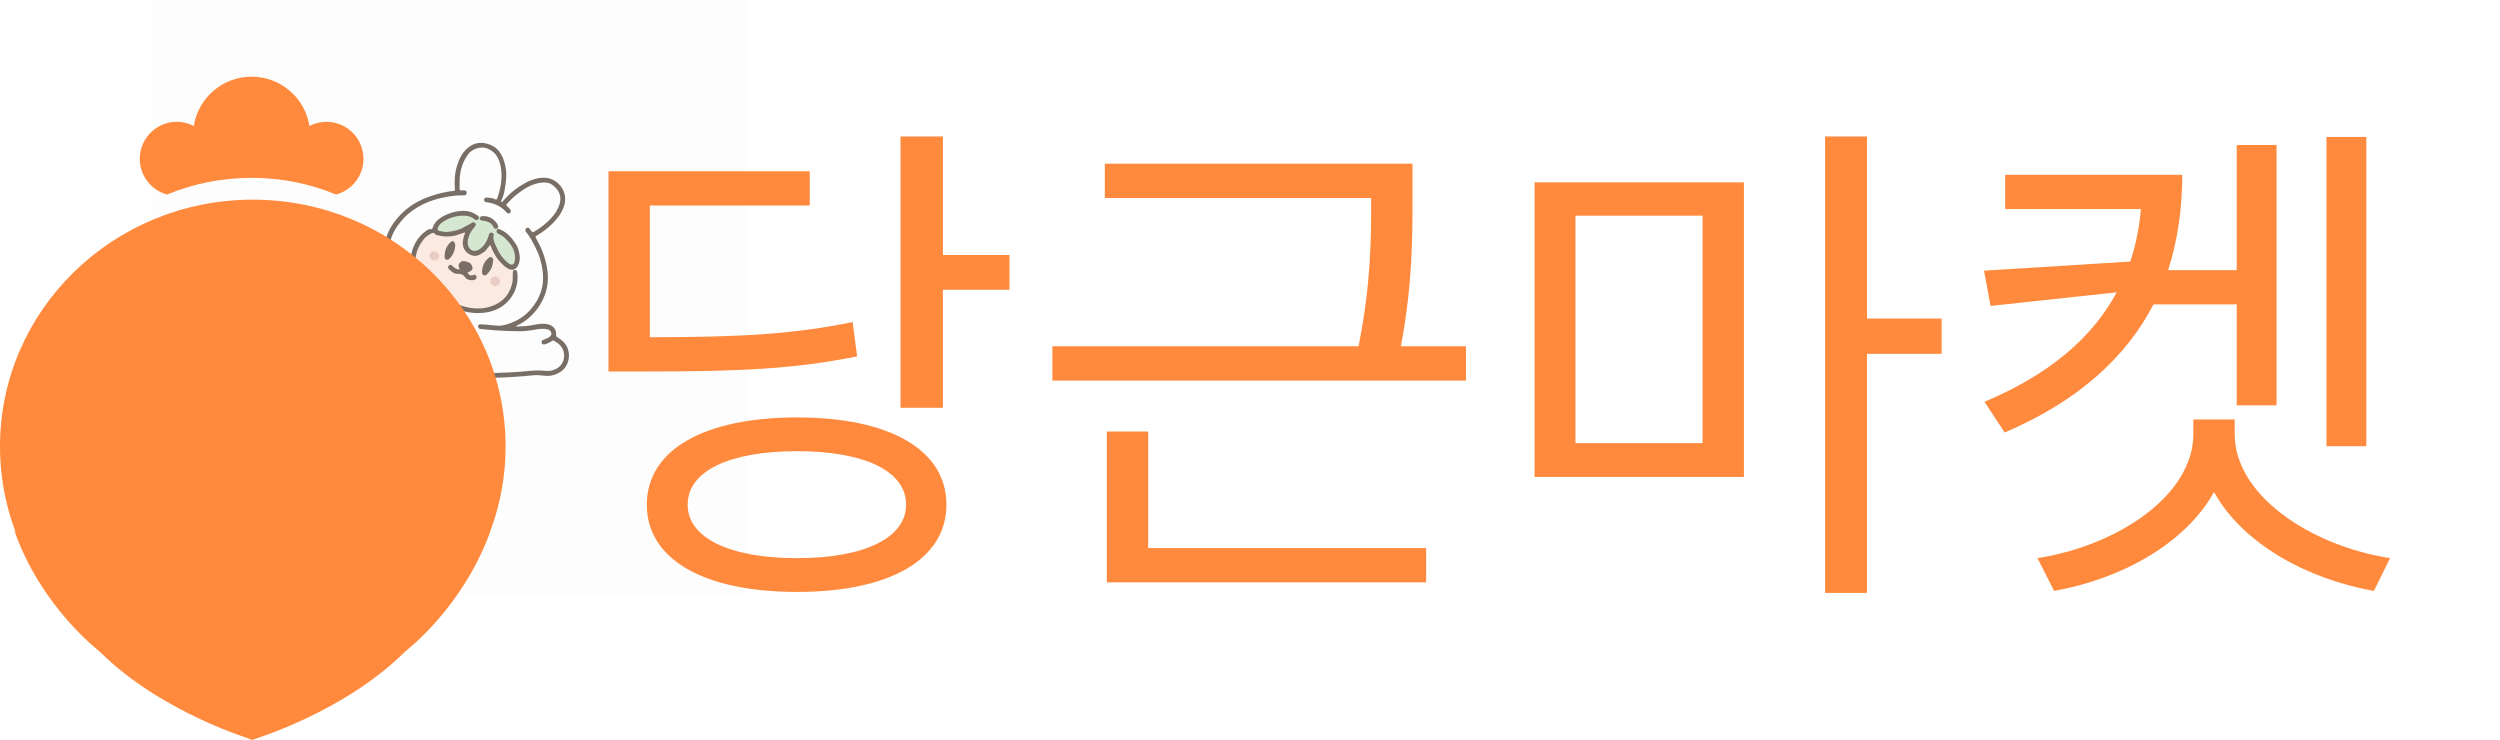
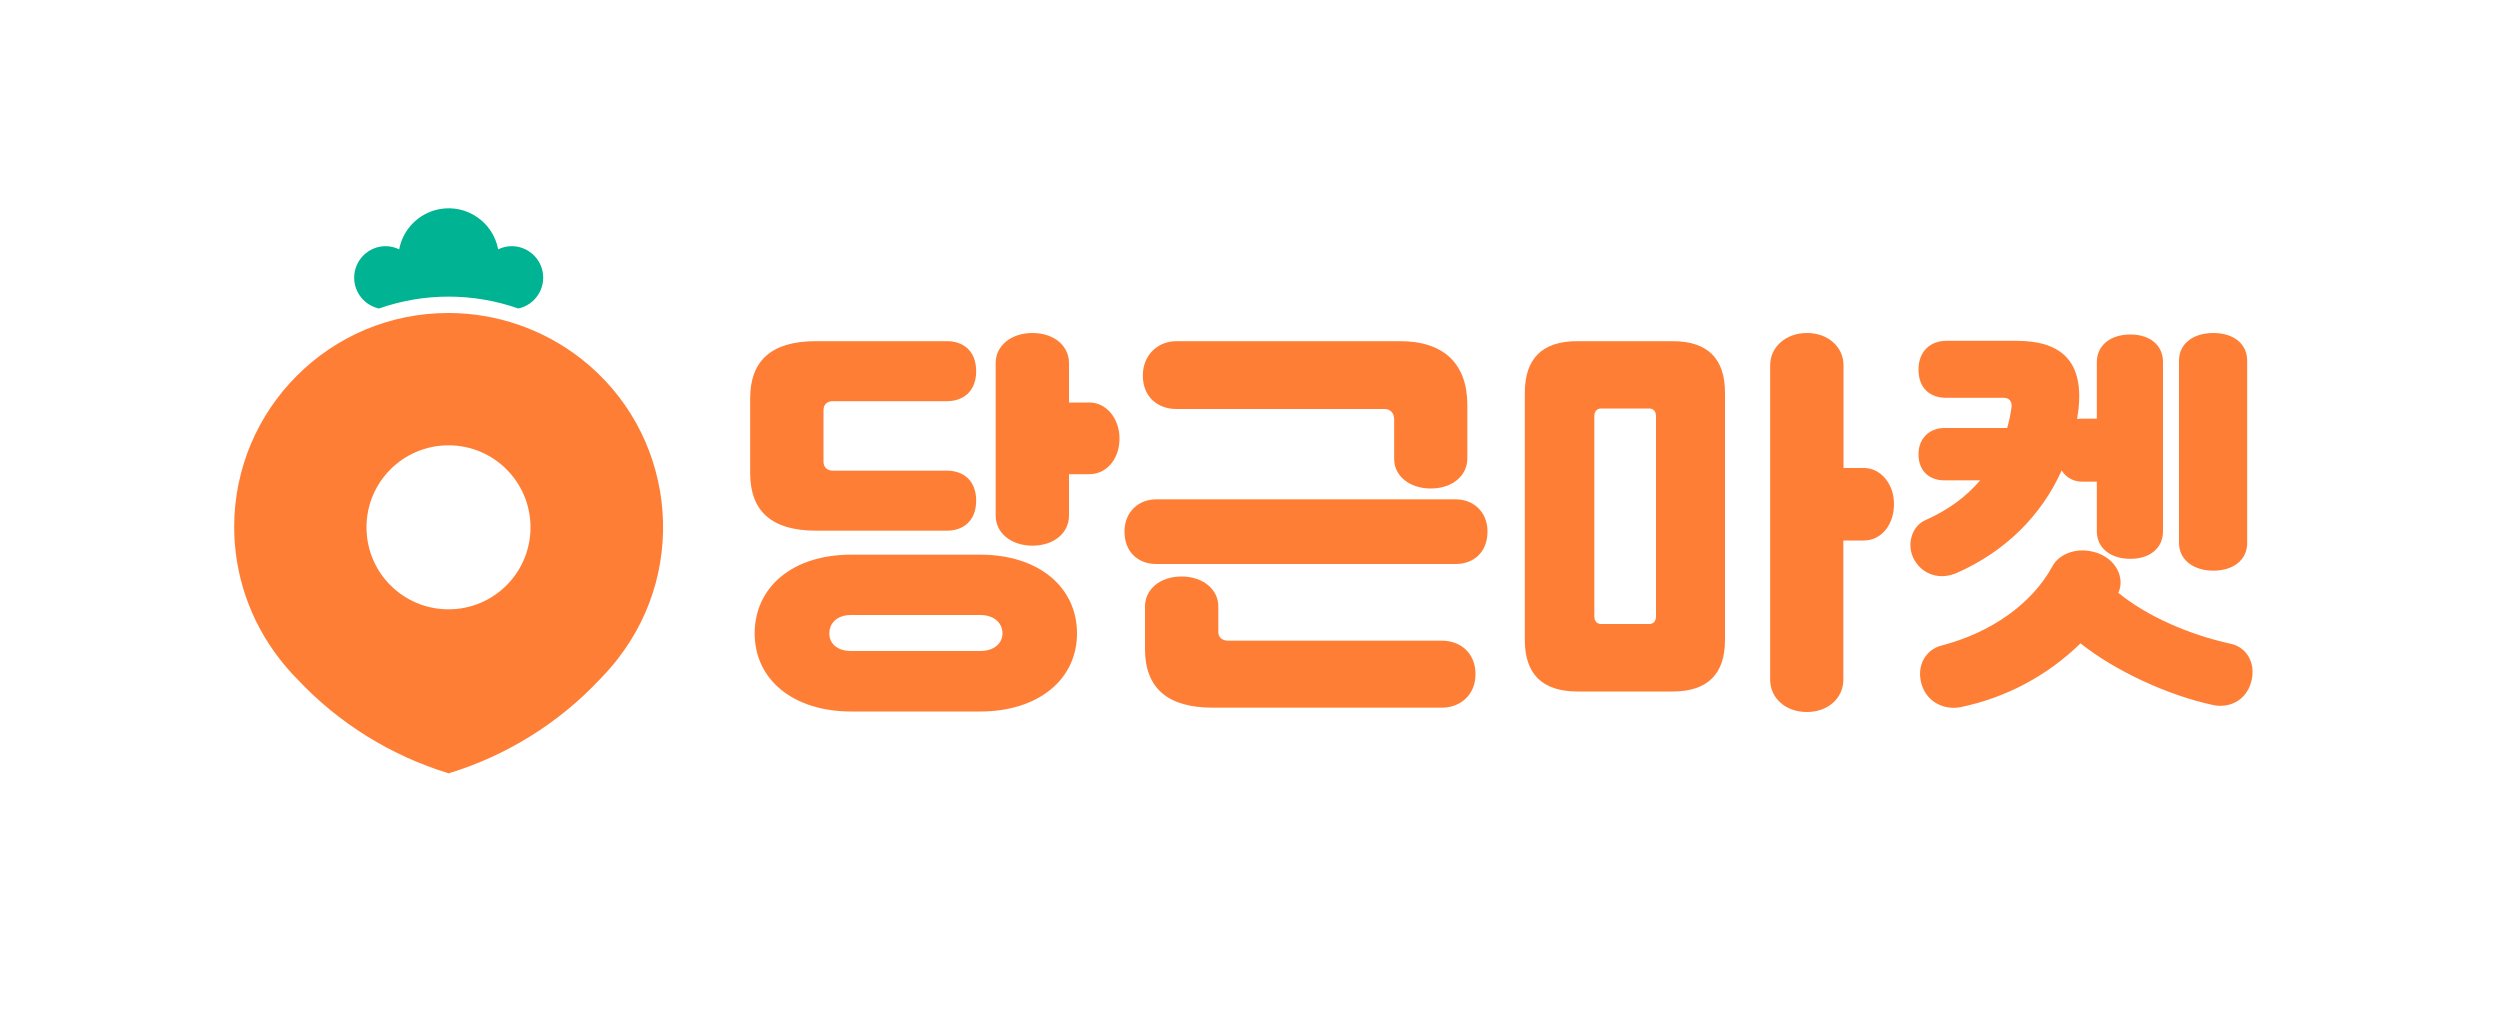
- <svg xmlns="http://www.w3.org/2000/svg" viewBox="0 0 6423.34 1901">
-   <defs>
-     <style>.cls-1{fill:#fdfdfd;}.cls-2{fill:#796e65;}.cls-3{fill:#fbeae1;}.cls-4{fill:#d6e7d1;}.cls-5{fill:#f5bc9c;}.cls-6{fill:#b3d2a0;}.cls-7{fill:#e9ccc3;}.cls-8{fill:none;}.cls-10,.cls-9{fill:#ff8a3d;}.cls-10{font-size:1296px;font-family:BMDoHyeon, BM DoHyeon;}</style>
-   </defs>
-   <g id="레이어_2" data-name="레이어 2">
-     <g id="레이어_1-2" data-name="레이어 1">
-       <path class="cls-1" d="M1156.3,1526.22q-377.77,0-755.56.13c-5.62,0-7.38-.72-7.38-7q.3-755.92,0-1511.84c0-5.82,1.28-6.81,6.9-6.81q755.93.24,1511.85,0c5.44,0,7,.71,7,6.71q-.27,756.27,0,1512.55c0,5.4-1.36,6.43-6.53,6.43Q1534.43,1526.13,1156.3,1526.22Z" />
-       <path class="cls-2" d="M1325.75,839.08c15.11-.53,29.21-1,43.35-3.91,12.82-2.65,26.09-5.08,39.37-1.74,12.08,3.05,21.33,11.77,20.36,26.8-.21,3.27.66,4.54,2.92,5.95a87,87,0,0,1,17,13.29c20.55,21.33,16.6,60.85-9.76,76.63-7.61,4.56-15.49,8-23.89,9.09s-17.24.35-25.75-.71c-9.62-1.2-19.25-.55-28.55.59-16.25,2-32.55,2.45-48.8,3.78-18.55,1.51-37.17.95-55.73,2.43-13.5,1.08-27.16,0-40.71.58-12.59.53-25.21-1-37.78.77-2.18.29-4.51-.76-6.79-1-9-.9-16.36,1.47-23.8,7.47-13.35,10.78-28,19.91-42.08,29.82-10.07,7.1-19.87,14.58-30.07,21.49-19.47,13.18-39.17,26-58.73,39.1-10.09,6.74-20,13.68-30.15,20.39-7,4.62-14.06,9.09-21.18,13.49-5.32,3.28-9.08,8-12.59,13-5.54,7.82-12.76,13.07-21.41,17.36-13.81,6.85-34.31-.71-43.61-10.25-8-8.24-15.51-16.7-20.63-27.14-4.68-9.56-8.38-19.26-6.45-30.12.46-2.54-.6-2.68-2.47-2.92-13.46-1.78-25.75-6.61-36.15-15.34-12.31-10.34-23.1-22.34-26.67-38.4-3.2-14.38,1.55-30.88,25.34-39.41,10.82-3.88,16.8-11.63,23.5-19.45,2.28-2.66,4.5-5.4,7-7.85s5.32-3.28,8.09-.56,2.63,6.13.42,8.89C853,959,846.84,967,839.9,974.17c-4.39,4.57-11.08,5.82-16.91,8.1-14.91,5.84-21.11,19.49-13.12,33,11.18,18.83,26.2,32.88,49.64,35.75,9.08,1.11,12.61-5.53,17.43-9.56,20.18-16.88,39.61-34.67,59.28-52.16,2.77-2.46,5.9-5.12,9.1-1.79,3.06,3.18,2.67,7.48-.63,10.55q-13,12.15-26.46,23.86c-9.26,8.09-18.73,15.94-28.05,24-2.81,2.42-5.27,5.14-8.48,7.22-9.15,5.94-12,14.94-9,25,5.58,19,16.15,34.44,34.21,43.73,9.65,5,18.35,1.78,26.89-3.56,6.62-4.13,9.84-11,14.61-16.65,6.28-7.35,15-11.06,22.55-16.5,10.17-7.33,21.11-13.58,31.6-20.48,15.76-10.35,31.5-20.74,47.09-31.34,14.07-9.57,27.93-19.44,41.86-29.21q22.52-15.79,45-31.67c5-3.5,9.74-7.22,14.59-10.85,1.7-1.27,3.34-3,5.62-2.51,9.45,2,19,.26,28.5.88,10.12.66,20.32.2,30.47-.07,14-.38,28-1.77,42-1.35,11.44.35,22.74-.86,34.11-1.06,15-.26,30.06-1.25,45.08-2.41,18.39-1.42,36.73-4.31,55.29-3.09,8.1.54,16,2.13,24.38.23,18.6-4.23,31.66-16.7,32.82-36.29s-11.2-33.29-27.06-40.76c-2.19-1-2.88.32-4.19,1.12a75.5,75.5,0,0,1-16.94,8.09c-3.57,1.1-7.87,1.29-9.41-3-1.49-4.14,1-7,5-8.62s8.44-2.9,12.16-5.17c4.18-2.55,8.4-6.1,7.64-11.63s-5.06-8.6-10.46-9.9c-10.64-2.57-21.13-.85-31.64,1-15.57,2.75-31.11,4.64-47.1,3.88-7.81-.38-15.79-.2-23.7-.5q-34-1.32-67.82-5c-3.22-.36-5.8-1-7-4.49-1.55-4.71.44-7.71,5.51-7.62,15.47.27,30.77,2.82,46.24,3.52,6.29.29,12.15-1,17.66-2.39,23.35-6.11,44-17.12,61-35s28.72-38.48,33.81-62.23c2.33-10.9,2.59-22.51,1.8-34.14-.92-13.34-3.9-26.15-7.4-38.71-3.27-11.76-9-23-14.5-34-5.72-11.43-11.86-22.67-20.1-32.66-2.74-3.32-5.14-8.33,0-11.69,4.71-3.06,7.63.32,9.83,4.42.76,1.42,2.25,2.44,3.09,3.83,2.06,3.39,3.68,2.7,6.91.78,15.89-9.44,30.44-20.55,42.94-34.13,9.8-10.66,17.85-22.41,22.15-36.7,6.33-21.06-2.28-36.61-17.92-48.7-9.1-7-21.07-7.64-32.39-5.79-22.7,3.7-41.57,15.41-59.25,29.46a194.43,194.43,0,0,0-25.63,24.64c-2.62,3-2.44,4,.18,5.66,2.88,1.8,4.5,4.66,6.73,7,3.19,3.36,4.57,6.9.9,10.39s-7,1.12-9.62-1.89a71.11,71.11,0,0,0-26.4-19,89.12,89.12,0,0,0-22.91-6.15c-4.08-.57-7.82-1.75-7.68-6.42.16-5.16,4.14-6.35,8.57-5.76,6.45.84,13.18.65,19.07,4,3.52,2,5.09,1.16,6.41-2.68,8.81-25.75,13.68-52.13,9-79.16-3.78-21.89-13.25-40.59-36.25-48.84-15.68-5.63-37.19,1.2-47.66,15.28-11.93,16-18.52,34-21,53.83-1.38,11.22-.94,22.33-1.13,33.51-.07,4.2,1,5.92,5.53,5.61,5.45-.38,13-1.55,12.66,6.63-.28,7.53-7.74,6-12.88,6-17.59.11-34.73,2.93-51.9,6.73-28.56,6.32-54.72,17.71-78.06,35.09-14.24,10.6-25.94,23.86-36.16,38.57A117.71,117.71,0,0,0,1001.76,624c-4.44,19.78-2.74,39.53,3.2,58.73,5.89,19,14.12,37.11,27.86,51.92,5.33,5.75,12,10.3,18,15.35,1.78,1.48,3.8,2.58,5.15,4.66,2.16,3.34,3,6.65-.42,9.32-3,2.31-6,.9-8.64-1.36-4.74-4.08-10-7.7-14.16-12.29-6.2-6.8-12.61-4.63-19.33-1.77-28.29,12-56.07,25.27-81.33,42.83-23.59,16.4-45.38,34.91-61.15,59.7-8,12.57-14.51,25.49-16.54,40.21-1.81,13.16.44,25.7,10.25,35.58,6.43,6.48,13.74,11.74,23,14,7.45,1.83,13.86-.36,16.57-7.39,5.57-14.43,16.1-22.65,31.29-22.35,9.83.2,15.43-5.78,21.83-10.65,12-9.17,23.51-19.12,35.18-28.78,3.16-2.61,6.6-3.21,9.35-.06s1.87,6.65-1.3,9.27c-12.76,10.5-25.34,21.22-38.45,31.27-7,5.36-7.49,5.3-2.06,11.86,9.93,12,19.33,24.33,26.56,38.25a49.47,49.47,0,0,1,5.09,15.88c1.64,11.26-10,18.34-22.2,14-21-7.45-38.52-20.25-55.27-34.49-4.12-3.51-7.82-6.33-15.19-4.86-19.43,3.87-33.73-6.84-46-20.74-7-7.88-9.65-17.4-11-27.41-.37-2.72-1.72-3.88-3.83-5-9.5-5.06-16.55-12.58-22.09-21.74-4.43-7.3-6.22-15-3.94-23.26,1-3.66-.31-4.4-3.71-4.52s-5.59,2.1-8.13,3.67c-8.47,5.23-16.65,10.87-26.91,12.49-7.92,1.26-15.56-3.37-16.68-11.37-.45-3.22-1.3-3.78-4.72-3.47-5.36.49-10.62,2.13-16.34.42-6.25-1.88-10.21-4.72-11.43-11.44-1.08-5.9,1.07-9.9,5.62-13.16,1.91-1.36,3.75-2.82,5.55-4.31.75-.63,1.75-.86,1.28-2.59-3.92-14.61-.13-20.86,14-22.22,7.89-.76,15.9-.33,23.35,3.22,2.46,1.18,4.09,1.54,6.21-1.66,5.91-8.95,13.46-9.3,21.95-3,9.92,7.37,17.39,16.8,24.47,26.63,2.73,3.8,4.6,4.53,9.48,2.28,8.68-4,18.43-6.26,27.47-.63,5.79,3.6,8.84,2.89,13.61-2.45a227.59,227.59,0,0,1,38-33.64C925,782,934.65,775.08,945,769.17c21.16-12.09,42.4-24.07,65.63-31.86,4.66-1.56,5.83-4.07,2.91-8-10.51-14.17-16.61-30.41-21.35-47.11a130.66,130.66,0,0,1-2.74-58.82c4.65-26.79,18.58-48.62,36.17-68.12,18.41-20.41,40.93-35.31,66.56-45.92a284,284,0,0,1,58.91-16.87,94.69,94.69,0,0,1,13.86-1.85c4.13-.12,4-1.64,3.73-5.12-1.38-19.92-.51-39.78,5.4-59,6.12-19.9,15.28-38.36,33-50.39,12.41-8.4,26-11.17,41.67-7.53,31.37,7.3,43.46,29.45,49.68,57.91,4.68,21.41,1.65,42.36-2.19,63.25-1.49,8.08-3.62,16.32-7.58,23.83-.71,1.34-2.1,3.71-.27,5.07,2.43,1.8,3-1.16,4.09-2.36,12.89-14.53,27.08-27.59,43.44-38.12,19-12.21,39-21.65,62.26-21.5,33.07.22,59.57,32.5,53,64.91-3.89,19.23-14.59,34.85-27.88,48.93a187.14,187.14,0,0,1-29.06,25.09c-5.16,3.59-10.46,7-15.89,10.2-2.59,1.52-2.94,2.45-1.49,5.35,5.6,11.19,12,22,16.49,33.76a219.17,219.17,0,0,1,13.44,52.46c3.5,29.3-2.52,56.66-17,81.9a142.28,142.28,0,0,1-52,52.58c-2,1.17-4.28,1.8-6.38,2.8C1329.67,835.53,1327.63,836.19,1325.75,839.08Z" />
-       <path class="cls-3" d="M1321.86,691.85c.07.54.15,1.08.22,1.62-2.52,6.45-2.38,13.15-2.71,20-1,21.32-8,40.65-23.83,55.52-23,21.55-50.79,27.64-81.54,24.4-22.67-2.4-43.07-11-63.22-20.71a230.49,230.49,0,0,1-46.78-29.8c-23.14-19.17-38.53-43.06-38-73.77.44-27.64,12.1-50.89,35.22-67.3,6.14-4.35,12.44-6.84,19.85-1,4.11,3.23,10,4.29,15.37,4.63,15.8,1,31.44.32,46.33-6.2,3.9-1.71,8.76-5.24,12.37-2,3.27,2.91-.63,7.38-1.58,11.12-3.29,13-4.55,25.7,5.41,36.58,12.33,13.49,27.1,12.89,41.68,2.52,5.21-3.7,9.13-8.68,12.81-13.93,4.8-6.85,6.94-6.53,10.3,1.12,7.74,17.61,17.74,33.5,32.32,46.45A42.34,42.34,0,0,0,1321.86,691.85Z" />
-       <path class="cls-2" d="M1321.86,691.85c-9.78,3.44-17.72-1.55-24.41-7-17.3-14.14-29.21-32.36-36.69-53.44a11.88,11.88,0,0,0-1.3-2c-6,5.5-8.92,13.58-16,18.12-3.11,2-6.11,4.07-9.36,5.93-11.91,6.83-23,4.26-32.73-3.31-10.46-8.18-13.87-19.81-11.75-33.12,1.07-6.68,3.32-13,5.68-19.81-9.54,1.52-17.35,6.18-26.12,8.14a92.7,92.7,0,0,1-45-.82c-2-.54-4.68-1-5.69-2.5-4.76-6.86-9.75-2.34-14-.15-9.09,4.68-16,12.18-21.57,20.57-12.61,19.17-18.39,40.17-13.7,63.11a82.9,82.9,0,0,0,14.51,33c17.06,23,40.08,38.41,65.33,51.11,17.09,8.6,34.41,16.59,53.25,20.2,21,4,41.93,4,62.51-3.86,17.39-6.6,31.78-17,41.12-32.8,7.47-12.63,12-26.78,11.52-42-.12-3.93.21-7.87.25-11.8,0-3,2-4.57,4.3-5.91,4.69-.35,6.58,2,7.1,6.52,3.19,27.94-4.42,52.9-23.24,73.34-16,17.36-36.64,27-60.48,30-38.07,4.9-71.87-6.83-104.66-24.34-10.5-5.61-20.85-11.31-30.56-18.19-18.67-13.24-34.78-29-45.17-49.55-8.46-16.79-12.45-35.19-9.2-53.62,4.7-26.65,17.15-49.49,40.14-65.32,3.55-2.45,7.63-4.41,12-3.59,3.19.59,3-1.82,3.5-3.14,6.11-18.13,20.37-27.42,36.75-34.7a109.18,109.18,0,0,1,42.1-9.13c14.52-.36,27.31,4.71,38.74,13.47,3.35,2.47,3.18,5.54,1.24,8.68s-5,3.12-8.16,2.61a9,9,0,0,1-3.28-1.25c-28.32-17.26-54.49-8-80.13,6.61-3.68,2.1-6.48,5.45-9,8.85-5.09,6.79-3.43,10.8,4.82,12,17.75,2.63,34.56-.75,50.81-7.84,9-3.94,17.4-9.17,26.13-13.7,3.56-1.85,6.63-2.39,9.65.48,3.18,3,3.49,6.58,1,10.18-3.7,5.43-7.9,10.47-11.35,16.12-4.85,7.92-6.69,16.42-6.92,25.5-.21,7.74,2.42,14.33,9.52,17.47,7.5,3.31,14.88,1.06,20.93-4.27a59.49,59.49,0,0,0,17.86-27.41,58,58,0,0,1,2.72-8c1.83-3.84,4.73-5.92,9.07-4.84s5.89,4.28,6,8.46c.91,29.06,16,50.54,36.83,69a13.68,13.68,0,0,0,2.3,1.63c6.12,3.55,9.53,1.9,11.06-5,3.63-16.28-2.2-30.09-11.19-43a73.78,73.78,0,0,0-27.2-24c-3.24-1.64-5.9-3.93-7.16-7.44-1.78-5,.61-8,6.46-8.18,17.77,6.33,30.45,18.89,40.84,34,3.9,5.67,7.77,11.45,9.73,18.3,3.34,11.67,5.72,23,1.94,35.35C1331.48,682.78,1328.25,688.21,1321.86,691.85Z" />
-       <path class="cls-4" d="M1281.17,588c-2.67.8-5.42,1.65-5.57,5.07a7.67,7.67,0,0,0,4.93,7.74c12.72,5.4,22,14.92,30,25.66,10.4,14,15.47,29.59,11.41,47.23-1.41,6.16-8,8.27-13.75,4A94.77,94.77,0,0,1,1278,639.72c-2.66-5.93-6-11.46-8-17.81-1.67-5.4-3.84-10.23-1.78-16.14,1.21-3.45.1-7.21-4.43-8.15-4.3-.9-6.64,1.43-7.65,5.35-3.26,12.66-8.71,24-18.54,33.06-8.59,7.89-18.93,10.66-25.94,6.54-8.11-4.77-11.64-15.42-9.34-26.74a64.6,64.6,0,0,1,16.11-31.31,22.75,22.75,0,0,0,3.54-5.2c1.39-2.75,0-4.91-2-6.84s-4.2-2.27-6.35-.68c-7,5.11-15.16,7.89-22.48,12.27-12.79,7.65-27.11,10.12-41.44,11.8-6.5.75-13.35-1.36-20-2.3-6.08-.86-6.38-5-4.4-9.36,3-6.62,8.52-11.29,14.34-15.13a91,91,0,0,1,44.74-14.7c11.92-.75,24.39.16,34.44,8.73,2.87,2.44,6.42,3.82,9.59,1.18,2.83-2.37,2.59-5.84.7-9l7.15.35c-2,8-1.65,9.11,7,10.13,10.38,1.23,18.9,5.27,24.42,14.24,3.06,5,6.91,6.4,12.25,5A3.25,3.25,0,0,1,1281.17,588Z" />
-       <path class="cls-2" d="M1117.68,798c3.19.56,5.79,3.45,9,5.14a194.61,194.61,0,0,0,32.48,14c4.4,1.37,5.84,3.88,4.45,7.76s-4.1,5-8.42,3.78c-14.41-4.17-27.39-11.39-40.62-18.15-3.91-2-3.23-5.38-2.66-8.54C1112.38,799.49,1114.39,798.17,1117.68,798Z" />
-       <path class="cls-2" d="M1279.93,585c-4.79,3.67-8.85,4.67-12.17-2.07-5.57-11.34-16.14-14.64-27.6-16.06-2.81-.35-5.53-.18-7-3.44-1.71-3.83,1.56-5.39,3.12-7.76,15.61-2,28.23,3.38,38.29,15.4C1278,575.14,1280.53,579.38,1279.93,585Z" />
-       <path class="cls-5" d="M936.06,924c7.44-2.8,10.18,2,14.17,7.3,6.62,8.71,13.18,17.44,19.53,26.36,3.83,5.4,6.37,11.43,9.57,17.13,2.58,4.58.51,5.72-3.92,5.6-9.21-.24-16.35-5.58-23.49-10.15A397.38,397.38,0,0,1,918,945.55c-3.51-2.81-4.46-5-2-8.67C920.77,929.65,925,921.44,936.06,924Z" />
-       <path class="cls-6" d="M768.73,854.88c2.16-6.71,6.23-10.2,10.84-12.08,5.07-2.08,4.63-5.1,3.36-8.85-1.5-4.44-4.61-3.65-8-2.27A141.12,141.12,0,0,1,746.31,840c-3.34.6-6.88,1.18-10.54-1a23.74,23.74,0,0,1,13.53-8.44,27.37,27.37,0,0,0,2.78-.38c4.33-1.54,10.69-2.18,10.45-7.7s-6-7-11.12-7.54c-1.8-.18-4.33-.08-4.11-2.55.18-1.88,2.54-1.58,4.16-1.68,10-.61,19.56.69,28.08,6.65a40.37,40.37,0,0,0,8.14,4.11c3,1.22,6,1.12,8.22-1.82,2.09-2.75,1.37-5.07-.61-7.6-1.35-1.73-3.15-3.4-3.21-6.45,10.25,3.57,14.49,13.13,21.32,19.8,2.63,2.57,4.41,6,6.59,9,.7,1,1.41,2,.71,3.2s-2,.64-3.11.43c-9.84-1.83-18.21,1.32-26.3,6.89C784.8,849.51,777.75,853.39,768.73,854.88Z" />
-       <path class="cls-5" d="M841.57,887.79c-6.72-5.7-13.16-11.26-16.49-19.67-4.62-11.66,2.26-21.13,11.14-28.47,7.07-5.85,15.51-6.91,24.23-2.88,2.68,1.23,3.94,2.66,1.84,5.24-10.43,12.8-15.77,27.85-19.52,43.62A10.3,10.3,0,0,1,841.57,887.79Z" />
-       <path class="cls-2" d="M1181.31,692c-3.47-6.39-4.48-11.84.1-16.95s10.13-4.74,16.15-3.16c4.86,1.27,9.65,2.6,12.66,6.83,7.35,10.35,4.52,16.89-9.12,21.3,3.34,6.54,7.94,9.38,15.39,6.54,3.3-1.26,6.39-.63,7.67,3.67,1.16,3.92-.38,6.33-3.52,8.16-5.92,3.45-21.29,1.15-25.06-5.13-4.79-8-11.46-10-19.7-9.65-9.46.36-15.52-6-21.79-11.4-2.94-2.53-4.27-7.07-.17-10.43,3.49-2.86,5.79-1,8.8,1.83C1167.55,688.12,1172.8,692.79,1181.31,692Z" />
-       <path class="cls-2" d="M1169.79,631.68c-1.73,12.47-5.49,24.46-15.67,33.52-2.43,2.17-5,3.2-8.19,1.57a6.39,6.39,0,0,1-3.76-6.19c.15-13.38,3.1-25.75,12.92-35.66,2.57-2.6,4.91-6.48,9-4.94C1168.75,621.76,1169.49,626.57,1169.79,631.68Z" />
-       <path class="cls-2" d="M1238.38,695.91c1.45-12.16,5.92-23.4,15.63-32,2.4-2.14,5.14-4.48,8.79-2.81s4.5,5.11,4.21,8.86c-1,12.46-4.89,23.65-13.94,32.63-2.75,2.73-5.2,6.46-10,4.63C1237.78,705.21,1238.81,700.53,1238.38,695.91Z" />
-       <path class="cls-7" d="M1271.72,734.58c-6.4-.12-11.74-6.17-11.75-13.29,0-6.79,4.71-10.78,12.65-10.69,6.82.08,12.8,6.4,12.73,13.46C1285.29,729.65,1278.72,734.72,1271.72,734.58Z" />
-       <path class="cls-7" d="M1115.46,669.67c-6.33,0-12.18-6.19-12.11-12.85.07-6.82,4.9-11.09,12.6-11.13,6.92,0,12.66,5.89,12.76,13.17C1128.78,664.52,1122.49,669.65,1115.46,669.67Z" />
-       <rect class="cls-8" x="615.01" y="222.01" width="1080" height="1080" transform="translate(-215.93 949.7) rotate(-41.21)" />
-       <ellipse class="cls-9" cx="649.5" cy="1147" rx="649.5" ry="634" />
-       <path class="cls-9" d="M647,1901s236-69,395-228c0,0,148.85-112.83,217.92-308.91" />
-       <path class="cls-9" d="M649.92,1901s-236-69-395-228c0,0-148.84-112.83-217.92-308.91" />
-       <rect class="cls-9" x="484" y="1750" width="334" height="61" />
-       <rect class="cls-9" x="531" y="1661" width="234" height="188" />
-       <polyline class="cls-9" points="587 1838 595 1871 627 1888 647 1901 699 1875 718 1833 641.33 1810.67" />
-       <path class="cls-9" d="M429.49,499.8c65.57-27.41,139.2-42.8,217-42.8s151.44,15.39,217,42.8a95,95,0,1,0-68.39-176.08,150.51,150.51,0,0,0-297.24,0A95,95,0,1,0,429.49,499.8Z" />
-       <text class="cls-10" transform="translate(1446.74 1422.4)">당근마켓</text>
-     </g>
-   </g>
+ <svg xmlns="http://www.w3.org/2000/svg" version="1.1" id="Layer_1" x="0px" y="0px" viewBox="0 0 1500 606" style="enable-background:new 0 0 1500 606;" xml:space="preserve">
+   <style type="text/css">
+ 	.st0{fill:#FF7E36;}
+ 	.st1{fill:#00B493;}
+ </style>
+   <path class="st0" d="M269.1,187.8c-71-0.1-128.5,57.4-128.6,128.3c0,28.7,9.6,56.6,27.3,79.3c1.3,1.6,2.6,3.3,4,4.9  c2,2.4,4.1,4.7,6.3,6.9l0.2,0.2c24.8,26.5,56.2,46,90.9,56.6c34.7-10.6,66.1-30.1,90.9-56.6l0.2-0.2c2.2-2.2,4.2-4.5,6.3-6.9  c1.4-1.6,2.7-3.3,4-4.9c43.7-55.9,33.8-136.7-22.1-180.3C325.7,197.4,297.8,187.8,269.1,187.8L269.1,187.8z M269.1,365.6  c-27.2,0-49.2-22-49.2-49.2c0-27.2,22-49.2,49.2-49.2c27.2,0,49.2,22,49.2,49.2c0,0,0,0,0,0C318.3,343.6,296.3,365.6,269.1,365.6z" />
+   <path class="st1" d="M311,185.1c10.2-2.2,16.7-12.3,14.5-22.5c-1.9-8.7-9.6-14.9-18.5-14.9c-2.8,0-5.6,0.7-8.1,1.9  c-3.1-16.4-18.9-27.2-35.3-24.1c-12.2,2.3-21.8,11.9-24.1,24.1c-2.5-1.2-5.3-1.9-8.1-1.9c-10.4,0-18.9,8.5-18.9,18.9  c0,8.9,6.2,16.6,14.9,18.5C254.4,175.6,283.9,175.6,311,185.1L311,185.1z" />
+   <path class="st0" d="M489.5,318.4h78.7c9.8,0,17.5-5.9,17.5-18s-7.7-18-17.5-18h-68.4c-3.6,0-5.7-2.1-5.7-5.4v-30.9  c0-3.4,2.1-5.4,5.7-5.4h68.4c9.8,0,17.5-5.9,17.5-18s-7.7-18-17.5-18h-78.7c-26.7,0-39.4,11.8-39.4,34.2v45.3  C450.2,306.5,462.8,318.4,489.5,318.4z" />
+   <path class="st0" d="M588.1,332.8h-77.4c-35,0-57.9,19.3-57.9,47.3c0,27.5,22.9,46.8,57.9,46.8h77.4c35,0,58.1-19.3,58.1-46.8  C646.2,352.1,623,332.8,588.1,332.8z M588.1,390.6h-77.4c-8.5,0-13.1-4.6-13.1-10.5c0-6.2,4.6-11.1,13.1-11.1h77.4  c8.5,0,13.4,4.9,13.4,11.1C601.4,386,596.5,390.6,588.1,390.6L588.1,390.6z" />
+   <path class="st0" d="M653.7,241.5h-12.3v-23.7c0-10.3-9-18-21.9-18s-22.1,7.7-22.1,18v91.6c0,10.3,9.2,18,22.1,18s21.9-7.7,21.9-18  v-24.9h12.3c10,0,18-8.8,18-21.4C671.7,251,663.7,241.5,653.7,241.5z" />
+   <path class="st0" d="M873.5,338.4H693.7c-10.5,0-19-6.9-19-19.5c0-11.8,8.5-19.3,19-19.3h179.8c10.5,0,19,7.5,19,19.3  C892.5,331.5,884,338.4,873.5,338.4z M836.5,275.2v-23.4c0-4.1-2.3-6.4-5.9-6.4H705.8c-10.8,0-20.1-6.9-20.1-20.1  c0-12.6,9.3-20.6,20.1-20.6H840c26.7,0,40.4,13.9,40.4,38.3v32.1c0,10.3-9,18-21.9,18S836.4,285.5,836.5,275.2L836.5,275.2z   M731,363.9v15.4c0,3.1,2.3,5.1,5.9,5.1h128.3c10.8,0,20.1,7.2,20.1,20.1c0,12.6-9.3,20.1-20.1,20.1H727.6  c-26.5,0-40.6-11.3-40.6-35.2v-25.5c0-10.3,9-18,21.9-18S731,353.6,731,363.9z" />
+   <path class="st0" d="M914.9,384V235.6c0-20.3,10.3-30.9,31.4-30.9h57.3c21.1,0,31.4,10.6,31.4,30.9V384c0,20.3-10.3,30.9-31.4,30.9  h-57.3C925.2,414.8,914.9,404.3,914.9,384z M993.6,369.9V249.7c0-2.8-1.5-4.6-4.1-4.6h-28.8c-2.6,0-4.1,1.8-4.1,4.6v120.1  c0,2.8,1.5,4.6,4.1,4.6h28.8C992.1,374.4,993.6,372.6,993.6,369.9L993.6,369.9z M1062.1,407.9V219.1c0-10.8,9.3-19.3,22.1-19.3  s21.9,8.5,21.9,19.3v61.7h12.3c10,0,18,9.5,18,21.6c0,12.9-8,21.9-18,21.9H1106v83.6c0,10.8-9,19.3-21.9,19.3  S1062.1,418.7,1062.1,407.9L1062.1,407.9z" />
+   <path class="st0" d="M1249.1,251.2h9v-34c0-9.8,8-16.5,20.1-16.5s19.6,6.7,19.6,16.5v101.6c0,9.8-7.5,16.5-19.6,16.5  s-20.1-6.7-20.1-16.5V289h-9c-4.9,0-9.5-2.5-12.1-6.7c-12.1,26.8-33.4,48.4-63,61.5c-9.5,4.1-19.8,1.5-25.2-7.5s-1.8-20.6,6.4-24.2  c13.4-5.9,24.4-13.9,32.9-23.9h-21.6c-8.2,0-15.4-4.9-15.4-15.7c0-10,7.2-15.7,15.4-15.7h37.8c1.2-4,2-8.2,2.6-12.4  c0.5-3.3-1.3-5.7-4.4-5.7h-34.7c-9.8,0-16.7-5.7-16.7-17c0-10.8,7-17.2,16.7-17.2h42.2c28,0,40.9,13.4,36.8,43.5  c-0.3,1-0.3,2.3-0.5,3.4C1247.2,251.3,1248.1,251.2,1249.1,251.2z M1327.8,423c-26.7-5.7-58.6-20.3-79.5-37  c-19.8,19.4-44.8,32.7-72,38.3c-9.3,1.8-20.1-2.6-23.4-13.9c-3.1-10.8,2.3-20.6,12.1-23.1c29.6-7.7,54.3-25,66.6-47.8  c3.8-6.9,14.2-11.6,26-8c12.3,3.9,17.2,15.4,13.6,23.7l-0.2,0.5c17.2,14.1,42.7,25.2,67.6,30.6c9.5,2.1,15.2,11.8,12.1,22.9  C1347.6,420.5,1337.3,425.1,1327.8,423z M1307.4,325.8V216.3c0-9.8,8.2-16.5,20.6-16.5s20.3,6.7,20.3,16.5v109.6  c0,9.8-8,16.5-20.3,16.5S1307.4,335.6,1307.4,325.8z" />
</svg>
